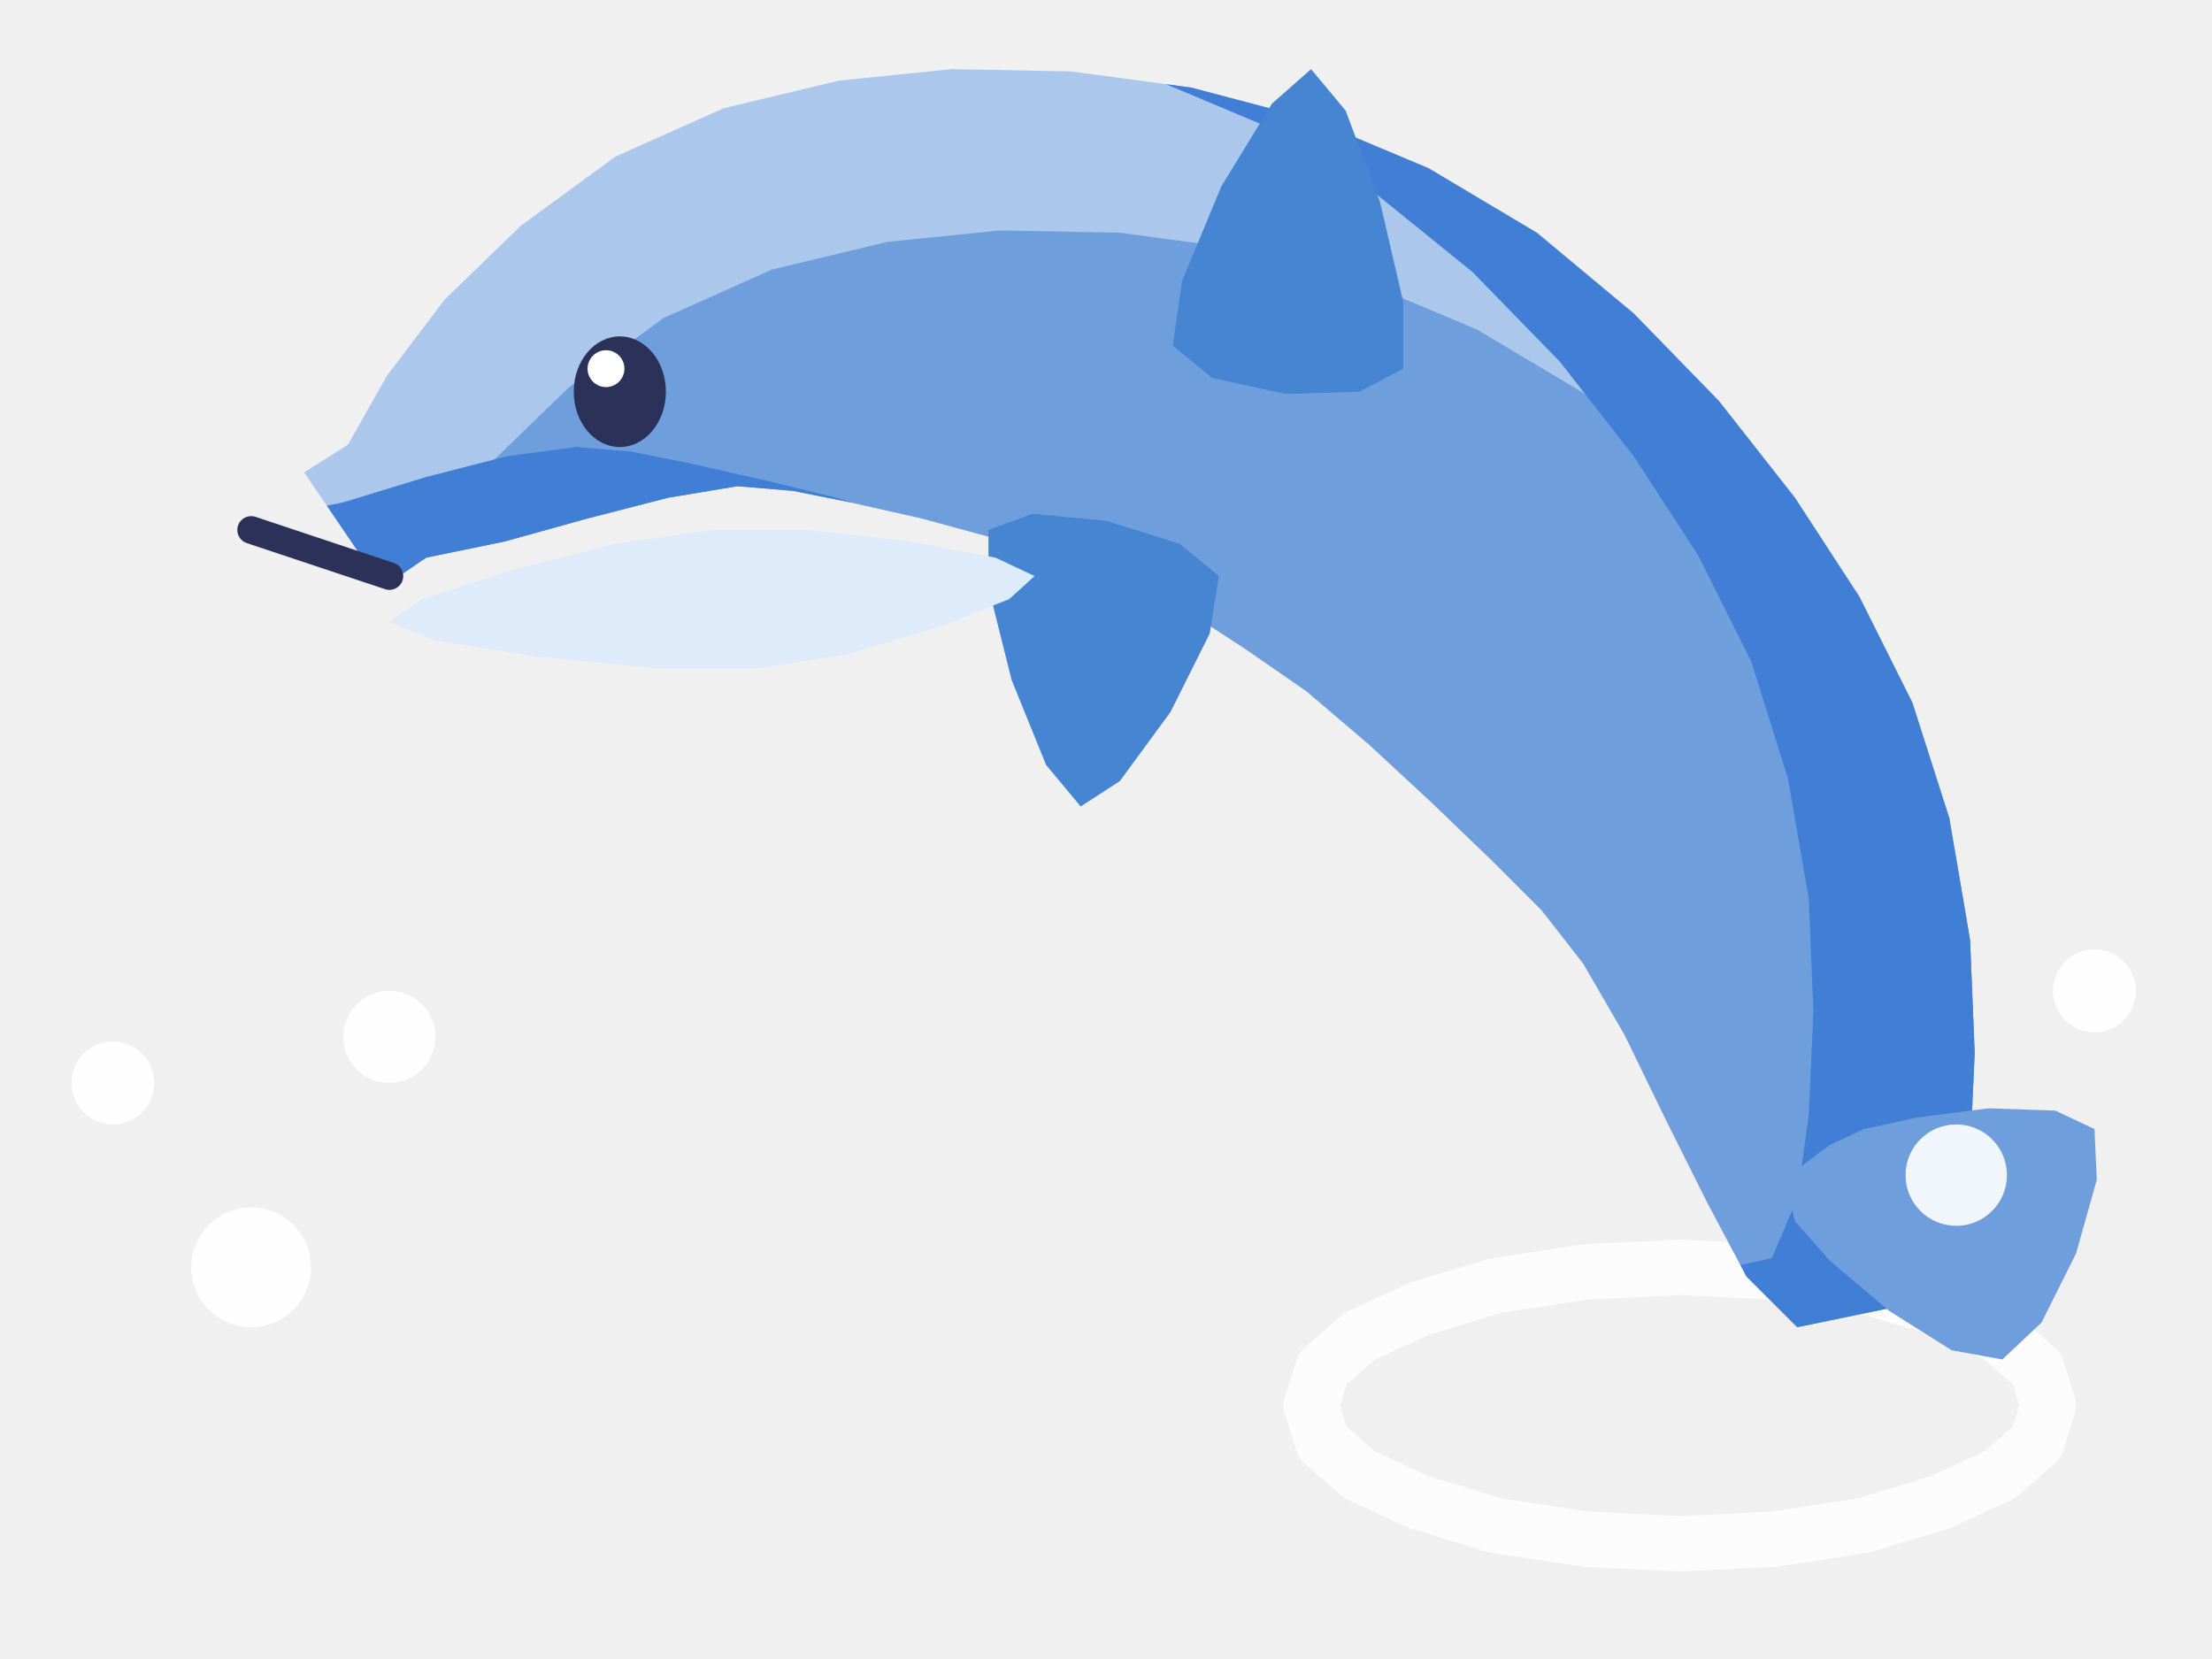
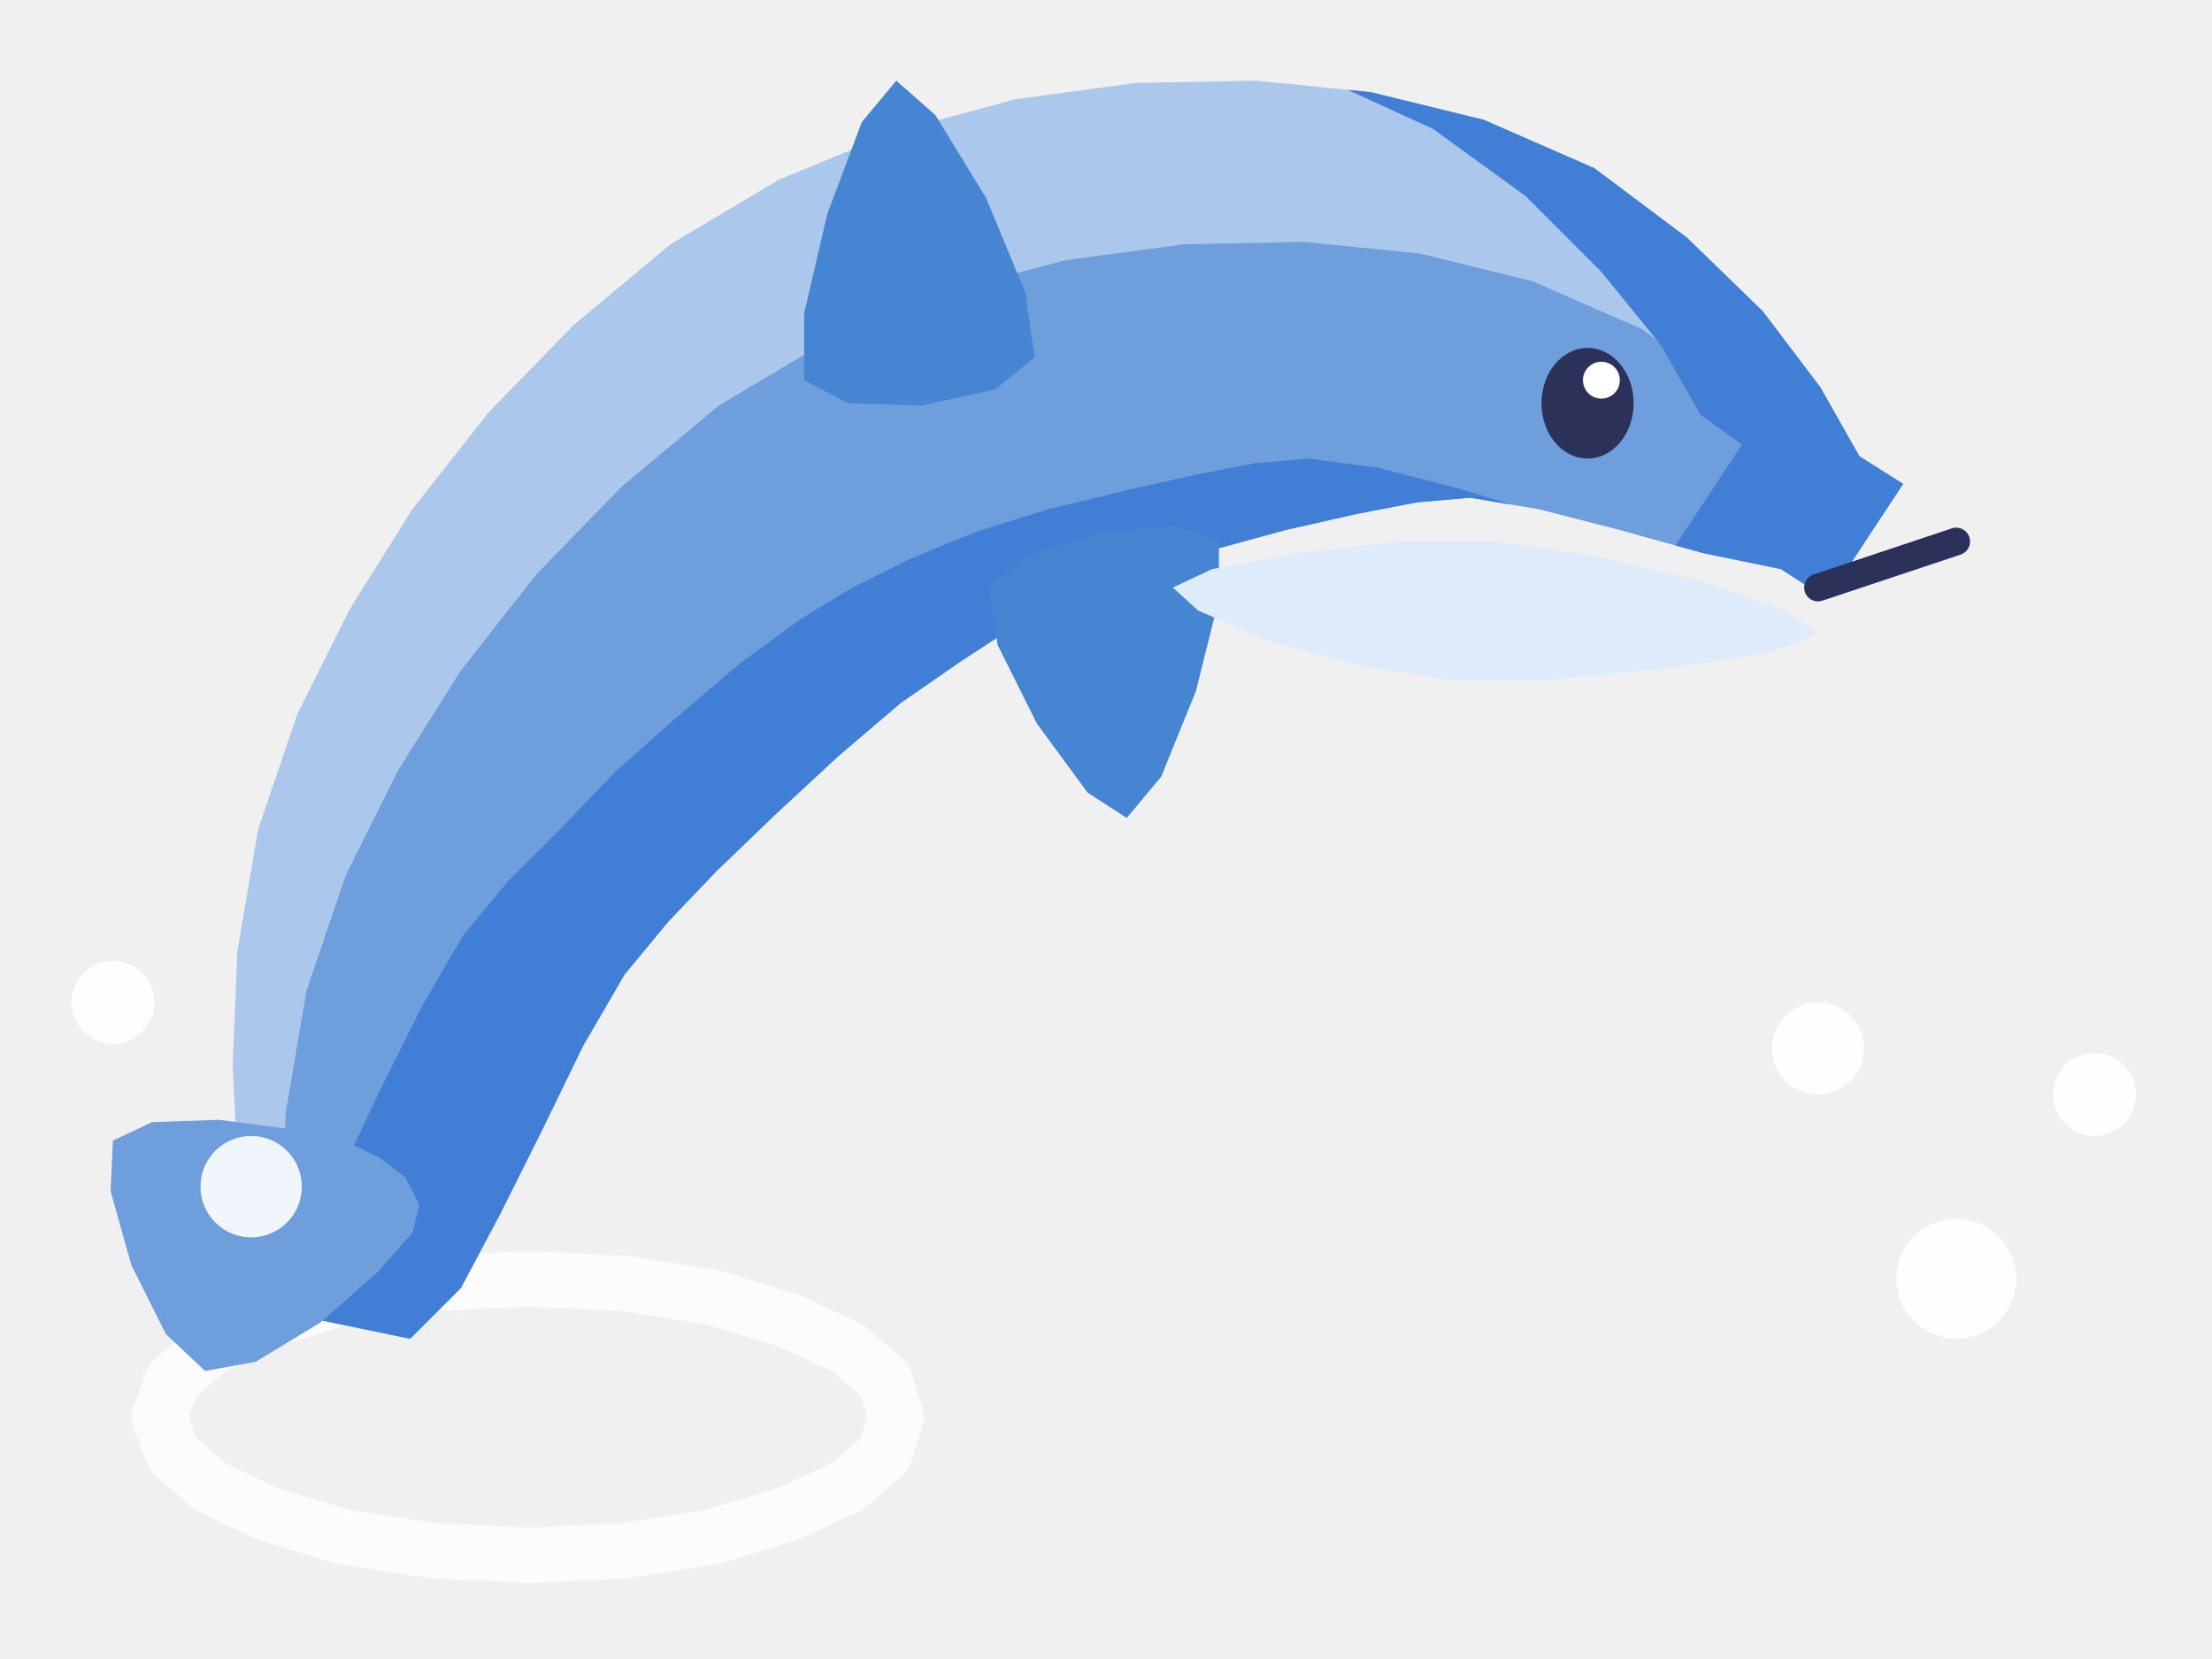
<svg xmlns="http://www.w3.org/2000/svg" viewBox="0 0 96 72" width="96" height="72">
  <defs>
-     <path id="p2" d="M83.8,56.4L84.9,53.7 85.5,50.1 85.7,45.7 85.5,40.8 84.6,35.5 83,30.5 80.7,25.9 77.9,21.6 74.6,17.4 70.9,13.6 66.7,10.1 62,7.3 57,5.2 51.7,3.8 46.5,3.1 41.3,3 36.4,3.5 31.4,4.7 26.7,6.8 22.6,9.8 19.3,13 16.8,16.3 15.1,19.3 13.2,20.5 16.6,25.5 18.5,24.2 21.9,23.5 25.5,22.5 29,21.6 32,21.1 34.4,21.3 36.9,21.8 40,22.5 43.3,23.4 46.5,24.4 49.4,25.5 51.8,26.7 54.1,28.2 56.7,30 59.4,32.3 62.1,34.8 64.7,37.3 66.9,39.5 68.7,41.8 70.5,44.9 72.3,48.6 74.1,52.2 75.8,55.4 78,57.6Z" />
+     <path id="p2" d="M12,56.9L10.9,54.2 10.3,50.6 10.1,46.2 10.3,41.3 11.2,36 12.9,31 15.2,26.4 17.9,22.1 21.2,17.9 24.9,14.1 29.1,10.6 33.8,7.8 38.9,5.7 44.1,4.3 49.3,3.6 54.5,3.5 59.5,4 64.4,5.2 69.2,7.3 73.2,10.3 76.5,13.5 79,16.8 80.7,19.8 82.6,21 79.3,26 77.3,24.7 73.9,24 70.3,23 66.8,22.1 63.8,21.6 61.5,21.8 58.9,22.3 55.8,23 52.5,23.9 49.3,24.9 46.4,26 44,27.2 41.7,28.7 39.1,30.5 36.4,32.8 33.7,35.3 31.1,37.8 29,40 27.1,42.3 25.3,45.4 23.5,49.1 21.7,52.7 20,55.9 17.8,58.1Z" />
    <clipPath id="k1">
      <use href="#p2" />
    </clipPath>
  </defs>
-   <path d="M88.9,61L88.4,62.6 86.8,64 84.2,65.2 80.9,66.2 77,66.8 72.9,67 68.8,66.8 64.9,66.2 61.6,65.2 59,64 57.4,62.6 56.9,61 57.4,59.4 59,58 61.6,56.8 64.9,55.8 68.8,55.2 72.9,55 77,55.2 80.9,55.8 84.2,56.8 86.8,58 88.4,59.4 88.9,61" fill="none" stroke="#FFFFFF" stroke-width="2.4" stroke-linecap="round" stroke-linejoin="round" opacity=".80" />
+   <path d="M6.9,61.5L7.5,63.1 9.1,64.5 11.6,65.7 14.9,66.7 18.8,67.3 22.9,67.5 27.1,67.3 30.9,66.7 34.2,65.7 36.8,64.5 38.4,63.1 38.9,61.5 38.4,59.9 36.8,58.5 34.2,57.3 30.9,56.3 27.1,55.7 22.9,55.5 18.8,55.7 14.9,56.3 11.6,57.3 9.1,58.5 7.5,59.9 6.9,61.5" fill="none" stroke="#FFFFFF" stroke-width="2.4" stroke-linecap="round" stroke-linejoin="round" opacity=".80" />
  <g clip-path="url(#k1)">
    <use href="#p2" fill="#ABC7EB" />
    <use href="#p2" transform="translate(2.1 7)" fill="#6E9FDC" />
-     <path d="M11.2,1L87.7,1 87.7,59.6 11.2,59.6ZM76.9,54.6L78,52 78.5,48.4 78.7,43.9 78.5,39 77.6,33.8 76,28.7 73.7,24.1 70.9,19.8 67.7,15.7 63.9,11.8 59.7,8.4 55,5.5 50,3.4 44.8,2.1 39.5,1.4 34.3,1.3 29.4,1.8 24.5,2.9 19.7,5.1 15.6,8 12.3,11.3 9.8,14.5 8.1,17.5 6.3,18.8 9.6,23.8 11.5,22.5 14.9,21.8 18.5,20.7 22,19.8 25,19.4 27.4,19.6 29.9,20.1 33,20.8 36.3,21.6 39.5,22.6 42.4,23.8 44.8,25 47.1,26.4 49.7,28.3 52.4,30.6 55.1,33 57.7,35.6 59.9,37.8 61.7,40.1 63.6,43.2 65.3,46.8 67.1,50.4 68.9,53.7 71,55.9Z" fill-rule="evenodd" fill="#417ED5" />
+     <path d="M8.1,1.5L84.6,1.5 84.6,60.1 8.1,60.1ZM5,55.1L3.9,52.5 3.3,48.9 3.1,44.4 3.3,39.5 4.2,34.3 5.9,29.2 8.2,24.6 10.9,20.3 14.2,16.2 17.9,12.3 22.1,8.9 26.8,6 31.9,3.9 37.1,2.6 42.3,1.9 47.5,1.8 52.5,2.3 57.4,3.4 62.2,5.6 66.2,8.5 69.5,11.8 72.1,15 73.8,18 75.6,19.3 72.3,24.3 70.3,23 66.9,22.3 63.3,21.2 59.8,20.3 56.8,19.9 54.5,20.1 51.9,20.6 48.8,21.3 45.5,22.1 42.3,23.1 39.4,24.3 37,25.5 34.7,26.9 32.1,28.8 29.4,31.1 26.7,33.5 24.2,36.1 22,38.3 20.1,40.6 18.3,43.7 16.5,47.3 14.8,50.9 13,54.2 10.9,56.4Z" fill-rule="evenodd" fill="#417ED5" />
  </g>
-   <path d="M77.9,53L79.4,54.7 82,56.9 84.7,58.6 86.9,59 88.6,57.4 90.1,54.4 91,51.2 90.9,49 89.2,48.2 86.3,48.1 83.2,48.5 80.9,49 79.4,49.7 78.2,50.6 77.6,51.8Z" fill="#6E9FDC" />
-   <path d="M50.9,15L51.3,12.2 53,8.1 55.2,4.5 56.9,3 58.4,4.8 59.9,8.8 60.9,13.1 60.9,16 59,17 55.8,17.1 52.6,16.4Z" fill="#4685D2" />
-   <path d="M42.9,23L42.9,25.5 43.9,29.5 45.4,33.2 46.9,35 48.6,33.9 50.8,30.9 52.5,27.5 52.9,25 51.2,23.6 48,22.6 44.8,22.3Z" fill="#4685D2" />
-   <path d="M16.9,27L18.3,26 22,24.8 26.7,23.6 30.9,23 35,23 39.5,23.5 43.2,24.2 44.9,25 43.8,26 40.8,27.2 36.8,28.4 32.9,29 28.5,29 23.3,28.5 18.9,27.8Z" fill="#DDEBFA" />
-   <ellipse cx="26.9" cy="17" rx="2" ry="2.4" fill="#2B3158" />
-   <ellipse cx="26.3" cy="16" rx=".8" ry=".8" fill="#FFFFFF" />
-   <path d="M10.9,23L16.9,25" fill="none" stroke="#2B3158" stroke-width="1.2" stroke-linecap="round" stroke-linejoin="round" />
-   <ellipse cx="10.9" cy="55" rx="2.6" ry="2.6" fill="#FFFFFF" opacity=".90" />
-   <ellipse cx="16.9" cy="45" rx="2" ry="2" fill="#FFFFFF" opacity=".90" />
-   <ellipse cx="4.9" cy="47" rx="1.8" ry="1.8" fill="#FFFFFF" opacity=".90" />
-   <ellipse cx="84.9" cy="51" rx="2.2" ry="2.2" fill="#FFFFFF" opacity=".90" />
-   <ellipse cx="90.9" cy="43" rx="1.8" ry="1.8" fill="#FFFFFF" opacity=".90" />
+   <path d="M17.9,53.5L16.4,55.2 13.9,57.4 11.1,59.1 8.9,59.5 7.2,57.9 5.7,54.9 4.8,51.7 4.9,49.5 6.6,48.7 9.5,48.6 12.6,49 14.9,49.5 16.4,50.2 17.6,51.1 18.2,52.3Z" fill="#6E9FDC" />
+   <path d="M44.9,15.5L44.5,12.7 42.8,8.6 40.6,5 38.9,3.5 37.4,5.3 35.9,9.3 34.9,13.6 34.9,16.5 36.8,17.5 40,17.6 43.2,16.9Z" fill="#4685D2" />
+   <path d="M52.9,23.5L52.9,26 51.9,30 50.4,33.7 48.9,35.5 47.2,34.4 45,31.4 43.3,28 42.9,25.5 44.6,24.1 47.8,23.1 51,22.8Z" fill="#4685D2" />
+   <path d="M78.9,27.5L77.5,26.5 73.8,25.2 69.1,24.1 64.9,23.5 60.8,23.5 56.3,24 52.6,24.7 50.9,25.5 52,26.5 55,27.8 59,28.9 62.9,29.5 67.3,29.5 72.5,29 76.9,28.3Z" fill="#DDEBFA" />
+   <ellipse cx="68.9" cy="17.5" rx="2" ry="2.4" fill="#2B3158" />
+   <ellipse cx="69.5" cy="16.5" rx=".8" ry=".8" fill="#FFFFFF" />
+   <path d="M84.9,23.5L78.9,25.5" fill="none" stroke="#2B3158" stroke-width="1.2" stroke-linecap="round" stroke-linejoin="round" />
+   <ellipse cx="84.9" cy="55.5" rx="2.6" ry="2.6" fill="#FFFFFF" opacity=".90" />
+   <ellipse cx="78.9" cy="45.5" rx="2" ry="2" fill="#FFFFFF" opacity=".90" />
+   <ellipse cx="90.9" cy="47.5" rx="1.8" ry="1.8" fill="#FFFFFF" opacity=".90" />
+   <ellipse cx="10.9" cy="51.5" rx="2.2" ry="2.2" fill="#FFFFFF" opacity=".90" />
+   <ellipse cx="4.9" cy="43.5" rx="1.8" ry="1.8" fill="#FFFFFF" opacity=".90" />
</svg>
